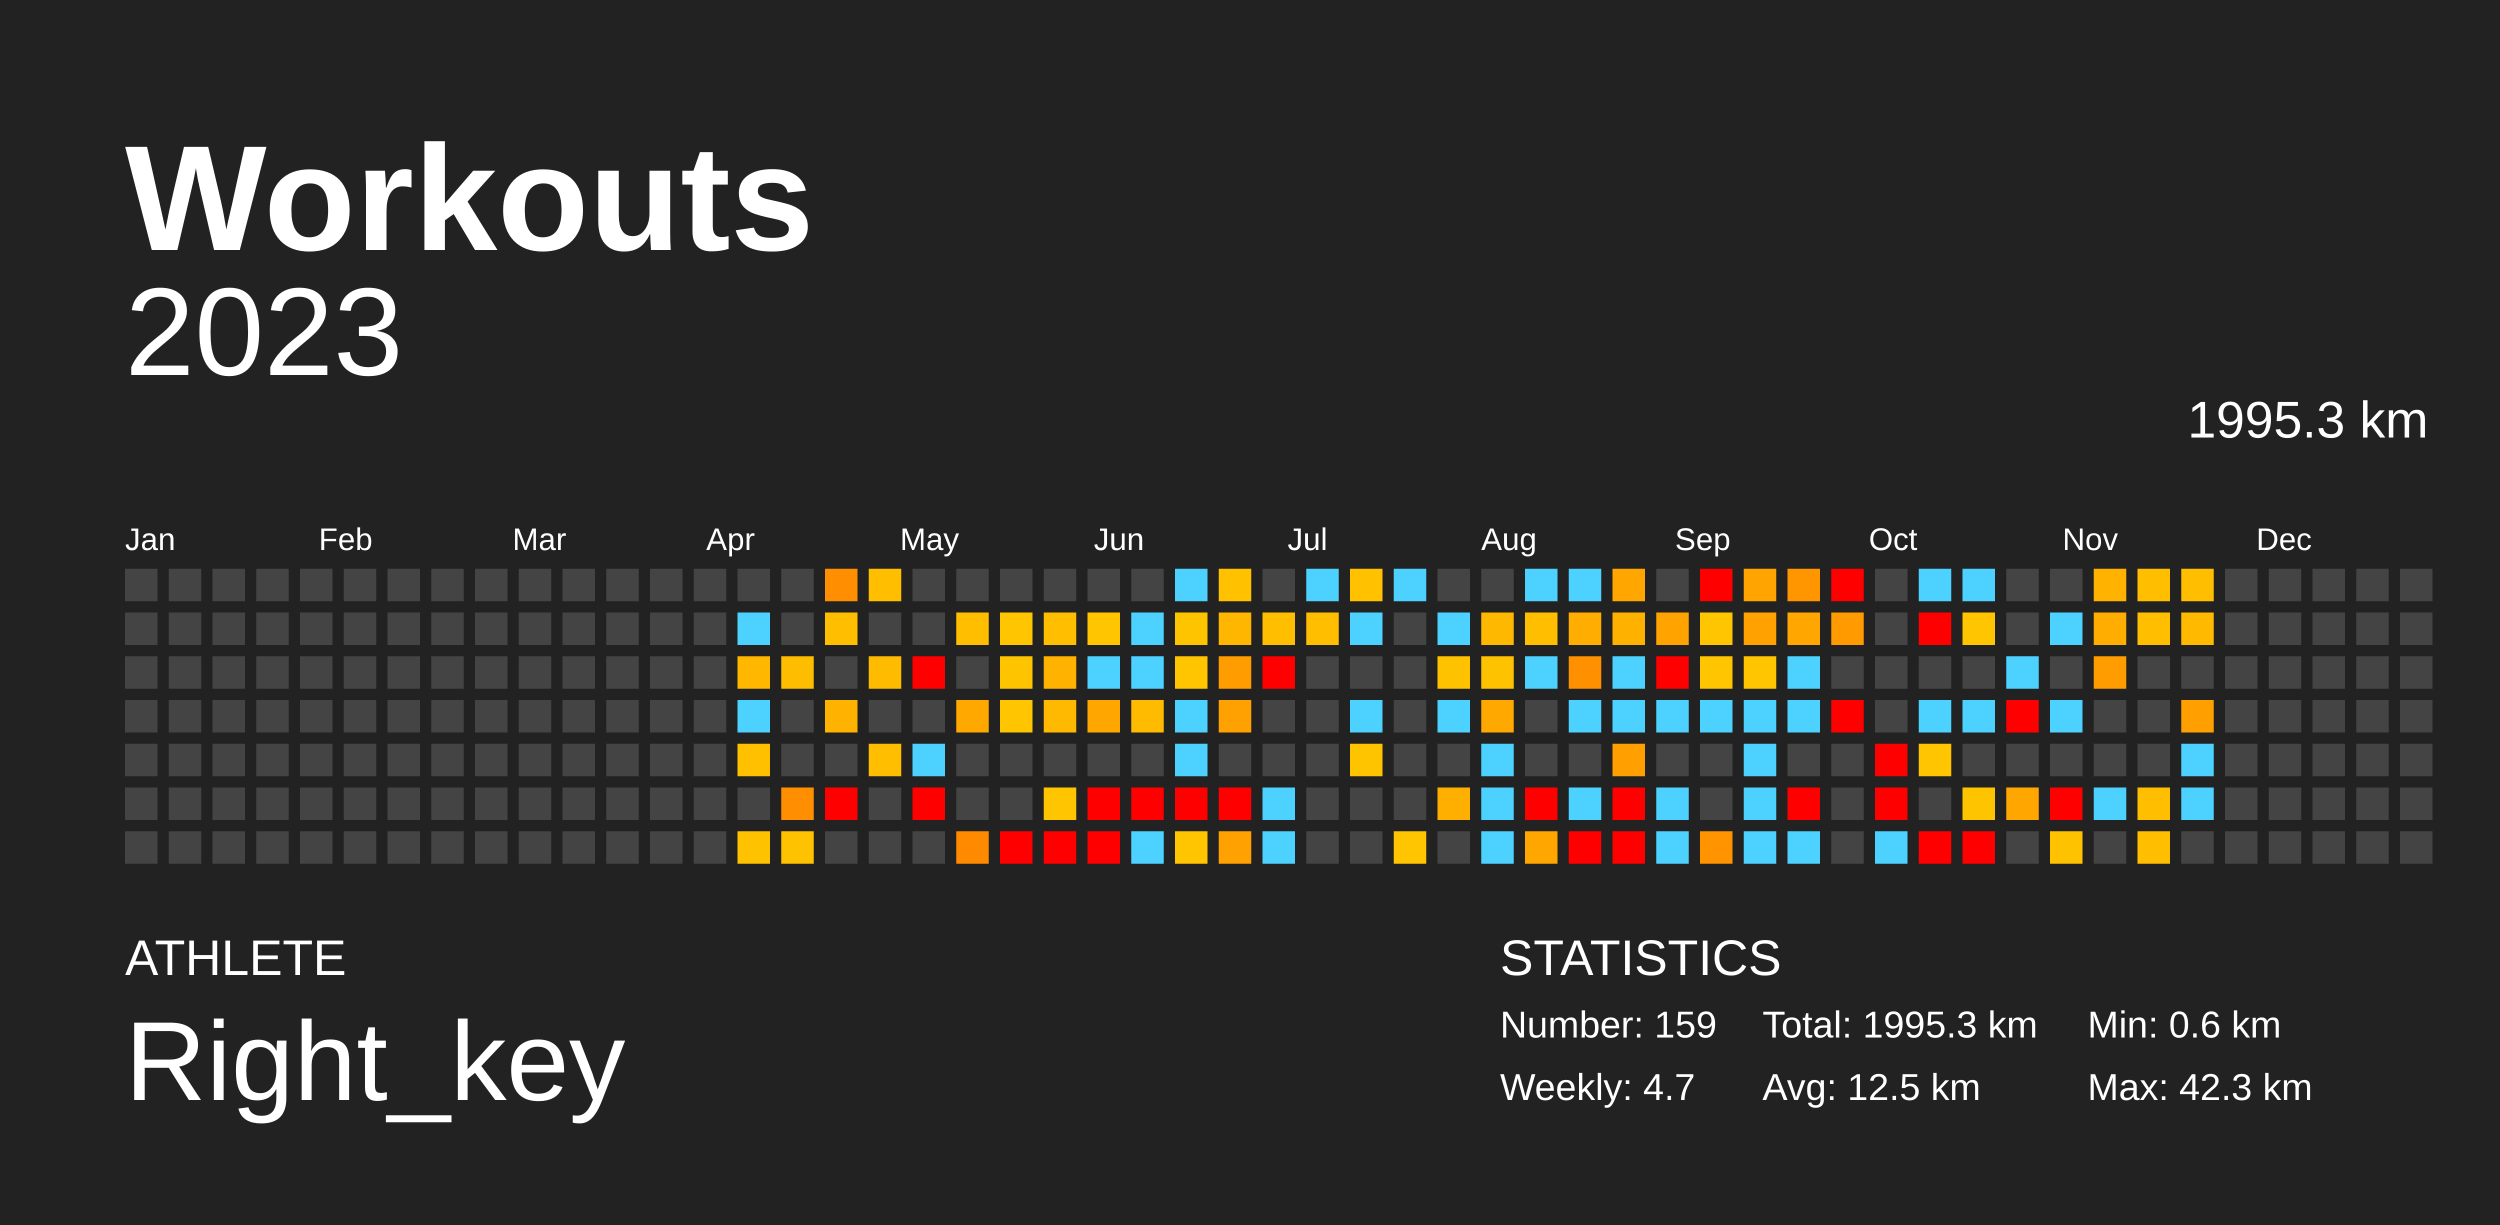
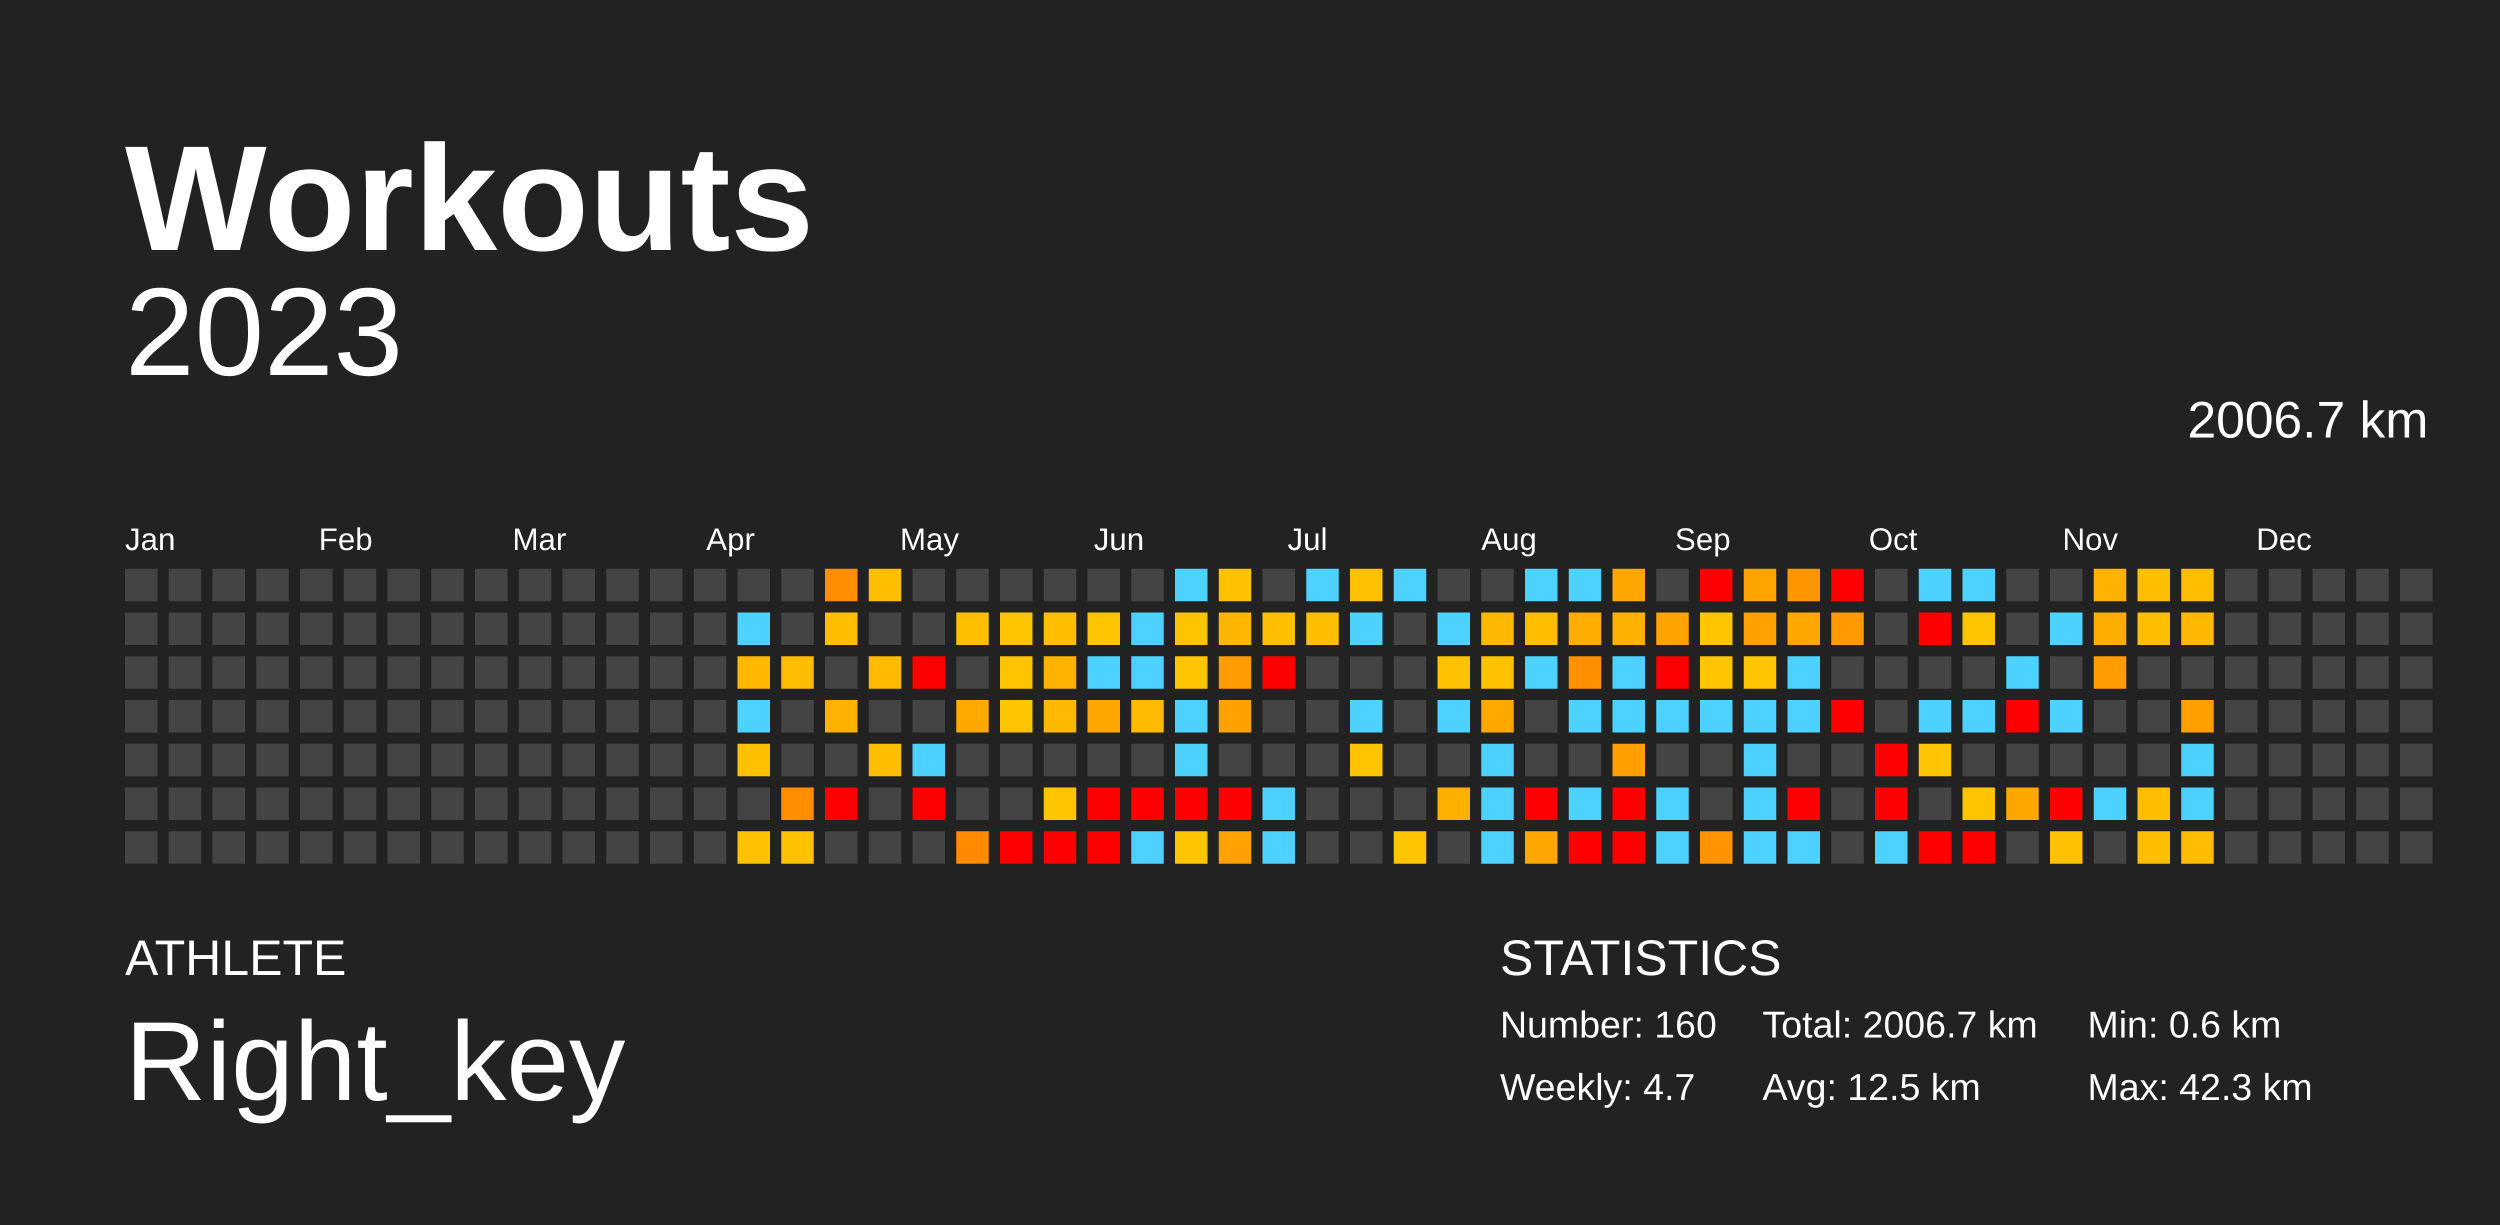
<svg xmlns="http://www.w3.org/2000/svg" baseProfile="full" height="98mm" version="1.1" viewBox="0,0,200,98" width="200mm">
  <defs />
  <rect fill="#222222" height="98" width="200" x="0" y="0" />
  <text fill="#FFFFFF" style="font-size:12px; font-family:Arial; font-weight:bold;" x="10" y="20">Workouts</text>
  <text fill="#FFFFFF" style="font-size:4px; font-family:Arial" x="10" y="78">ATHLETE</text>
  <text fill="#FFFFFF" style="font-size:9px; font-family:Arial" x="10" y="88">Right_key</text>
  <text fill="#FFFFFF" style="font-size:4px; font-family:Arial" x="120" y="78">STATISTICS</text>
-   <text fill="#FFFFFF" style="font-size:3px; font-family:Arial" x="120" y="83">Number: 159</text>
+   <text fill="#FFFFFF" style="font-size:3px; font-family:Arial" x="120" y="83">Number: 160</text>
  <text fill="#FFFFFF" style="font-size:3px; font-family:Arial" x="120" y="88">Weekly: 4.7</text>
-   <text fill="#FFFFFF" style="font-size:3px; font-family:Arial" x="141" y="83">Total: 1995.3 km</text>
+   <text fill="#FFFFFF" style="font-size:3px; font-family:Arial" x="141" y="83">Total: 2006.7 km</text>
  <text fill="#FFFFFF" style="font-size:3px; font-family:Arial" x="141" y="88">Avg: 12.5 km</text>
  <text fill="#FFFFFF" style="font-size:3px; font-family:Arial" x="167" y="83">Min: 0.6 km</text>
  <text fill="#FFFFFF" style="font-size:3px; font-family:Arial" x="167" y="88">Max: 42.3 km</text>
  <text alignment-baseline="hanging" fill="#FFFFFF" style="font-size:10.0px; font-family:Arial;" x="10" y="30">2023</text>
-   <text alignment-baseline="hanging" fill="#FFFFFF" style="font-size:4.125px; font-family:Arial;" x="175" y="35">1995.3 km</text>
+   <text alignment-baseline="hanging" fill="#FFFFFF" style="font-size:4.125px; font-family:Arial;" x="175" y="35">2006.7 km</text>
  <text fill="#FFFFFF" style="font-size:2.5px; font-family:Arial" x="10.0" y="44">Jan</text>
  <text fill="#FFFFFF" style="font-size:2.5px; font-family:Arial" x="25.5" y="44">Feb</text>
  <text fill="#FFFFFF" style="font-size:2.5px; font-family:Arial" x="41.0" y="44">Mar</text>
  <text fill="#FFFFFF" style="font-size:2.5px; font-family:Arial" x="56.5" y="44">Apr</text>
  <text fill="#FFFFFF" style="font-size:2.5px; font-family:Arial" x="72.0" y="44">May</text>
  <text fill="#FFFFFF" style="font-size:2.5px; font-family:Arial" x="87.5" y="44">Jun</text>
  <text fill="#FFFFFF" style="font-size:2.5px; font-family:Arial" x="103.0" y="44">Jul</text>
  <text fill="#FFFFFF" style="font-size:2.5px; font-family:Arial" x="118.5" y="44">Aug</text>
  <text fill="#FFFFFF" style="font-size:2.5px; font-family:Arial" x="134.0" y="44">Sep</text>
  <text fill="#FFFFFF" style="font-size:2.5px; font-family:Arial" x="149.5" y="44">Oct</text>
  <text fill="#FFFFFF" style="font-size:2.5px; font-family:Arial" x="165.0" y="44">Nov</text>
  <text fill="#FFFFFF" style="font-size:2.5px; font-family:Arial" x="180.5" y="44">Dec</text>
  <rect fill="#444444" height="2.6" width="2.6" x="10.0" y="45.5" />
  <rect fill="#444444" height="2.6" width="2.6" x="10.0" y="49.0" />
  <rect fill="#444444" height="2.6" width="2.6" x="10.0" y="52.5" />
  <rect fill="#444444" height="2.6" width="2.6" x="10.0" y="56.0" />
  <rect fill="#444444" height="2.6" width="2.6" x="10.0" y="59.5" />
  <rect fill="#444444" height="2.6" width="2.6" x="10.0" y="63.0" />
  <rect fill="#444444" height="2.6" width="2.6" x="10.0" y="66.5" />
  <rect fill="#444444" height="2.6" width="2.6" x="13.5" y="45.5" />
  <rect fill="#444444" height="2.6" width="2.6" x="13.5" y="49.0" />
  <rect fill="#444444" height="2.6" width="2.6" x="13.5" y="52.5" />
  <rect fill="#444444" height="2.6" width="2.6" x="13.5" y="56.0" />
  <rect fill="#444444" height="2.6" width="2.6" x="13.5" y="59.5" />
  <rect fill="#444444" height="2.6" width="2.6" x="13.5" y="63.0" />
  <rect fill="#444444" height="2.6" width="2.6" x="13.5" y="66.5" />
  <rect fill="#444444" height="2.6" width="2.6" x="17.0" y="45.5" />
  <rect fill="#444444" height="2.6" width="2.6" x="17.0" y="49.0" />
  <rect fill="#444444" height="2.6" width="2.6" x="17.0" y="52.5" />
  <rect fill="#444444" height="2.6" width="2.6" x="17.0" y="56.0" />
  <rect fill="#444444" height="2.6" width="2.6" x="17.0" y="59.5" />
  <rect fill="#444444" height="2.6" width="2.6" x="17.0" y="63.0" />
  <rect fill="#444444" height="2.6" width="2.6" x="17.0" y="66.5" />
  <rect fill="#444444" height="2.6" width="2.6" x="20.5" y="45.5" />
  <rect fill="#444444" height="2.6" width="2.6" x="20.5" y="49.0" />
  <rect fill="#444444" height="2.6" width="2.6" x="20.5" y="52.5" />
  <rect fill="#444444" height="2.6" width="2.6" x="20.5" y="56.0" />
  <rect fill="#444444" height="2.6" width="2.6" x="20.5" y="59.5" />
  <rect fill="#444444" height="2.6" width="2.6" x="20.5" y="63.0" />
  <rect fill="#444444" height="2.6" width="2.6" x="20.5" y="66.5" />
  <rect fill="#444444" height="2.6" width="2.6" x="24.0" y="45.5" />
  <rect fill="#444444" height="2.6" width="2.6" x="24.0" y="49.0" />
  <rect fill="#444444" height="2.6" width="2.6" x="24.0" y="52.5" />
  <rect fill="#444444" height="2.6" width="2.6" x="24.0" y="56.0" />
  <rect fill="#444444" height="2.6" width="2.6" x="24.0" y="59.5" />
  <rect fill="#444444" height="2.6" width="2.6" x="24.0" y="63.0" />
  <rect fill="#444444" height="2.6" width="2.6" x="24.0" y="66.5" />
  <rect fill="#444444" height="2.6" width="2.6" x="27.5" y="45.5" />
  <rect fill="#444444" height="2.6" width="2.6" x="27.5" y="49.0" />
  <rect fill="#444444" height="2.6" width="2.6" x="27.5" y="52.5" />
  <rect fill="#444444" height="2.6" width="2.6" x="27.5" y="56.0" />
  <rect fill="#444444" height="2.6" width="2.6" x="27.5" y="59.5" />
  <rect fill="#444444" height="2.6" width="2.6" x="27.5" y="63.0" />
  <rect fill="#444444" height="2.6" width="2.6" x="27.5" y="66.5" />
  <rect fill="#444444" height="2.6" width="2.6" x="31.0" y="45.5" />
  <rect fill="#444444" height="2.6" width="2.6" x="31.0" y="49.0" />
  <rect fill="#444444" height="2.6" width="2.6" x="31.0" y="52.5" />
  <rect fill="#444444" height="2.6" width="2.6" x="31.0" y="56.0" />
  <rect fill="#444444" height="2.6" width="2.6" x="31.0" y="59.5" />
  <rect fill="#444444" height="2.6" width="2.6" x="31.0" y="63.0" />
  <rect fill="#444444" height="2.6" width="2.6" x="31.0" y="66.5" />
  <rect fill="#444444" height="2.6" width="2.6" x="34.5" y="45.5" />
  <rect fill="#444444" height="2.6" width="2.6" x="34.5" y="49.0" />
  <rect fill="#444444" height="2.6" width="2.6" x="34.5" y="52.5" />
  <rect fill="#444444" height="2.6" width="2.6" x="34.5" y="56.0" />
  <rect fill="#444444" height="2.6" width="2.6" x="34.5" y="59.5" />
  <rect fill="#444444" height="2.6" width="2.6" x="34.5" y="63.0" />
  <rect fill="#444444" height="2.6" width="2.6" x="34.5" y="66.5" />
  <rect fill="#444444" height="2.6" width="2.6" x="38.0" y="45.5" />
  <rect fill="#444444" height="2.6" width="2.6" x="38.0" y="49.0" />
  <rect fill="#444444" height="2.6" width="2.6" x="38.0" y="52.5" />
  <rect fill="#444444" height="2.6" width="2.6" x="38.0" y="56.0" />
  <rect fill="#444444" height="2.6" width="2.6" x="38.0" y="59.5" />
  <rect fill="#444444" height="2.6" width="2.6" x="38.0" y="63.0" />
  <rect fill="#444444" height="2.6" width="2.6" x="38.0" y="66.5" />
  <rect fill="#444444" height="2.6" width="2.6" x="41.5" y="45.5" />
  <rect fill="#444444" height="2.6" width="2.6" x="41.5" y="49.0" />
  <rect fill="#444444" height="2.6" width="2.6" x="41.5" y="52.5" />
  <rect fill="#444444" height="2.6" width="2.6" x="41.5" y="56.0" />
  <rect fill="#444444" height="2.6" width="2.6" x="41.5" y="59.5" />
  <rect fill="#444444" height="2.6" width="2.6" x="41.5" y="63.0" />
  <rect fill="#444444" height="2.6" width="2.6" x="41.5" y="66.5" />
  <rect fill="#444444" height="2.6" width="2.6" x="45.0" y="45.5" />
  <rect fill="#444444" height="2.6" width="2.6" x="45.0" y="49.0" />
  <rect fill="#444444" height="2.6" width="2.6" x="45.0" y="52.5" />
  <rect fill="#444444" height="2.6" width="2.6" x="45.0" y="56.0" />
  <rect fill="#444444" height="2.6" width="2.6" x="45.0" y="59.5" />
  <rect fill="#444444" height="2.6" width="2.6" x="45.0" y="63.0" />
  <rect fill="#444444" height="2.6" width="2.6" x="45.0" y="66.5" />
  <rect fill="#444444" height="2.6" width="2.6" x="48.5" y="45.5" />
  <rect fill="#444444" height="2.6" width="2.6" x="48.5" y="49.0" />
  <rect fill="#444444" height="2.6" width="2.6" x="48.5" y="52.5" />
  <rect fill="#444444" height="2.6" width="2.6" x="48.5" y="56.0" />
  <rect fill="#444444" height="2.6" width="2.6" x="48.5" y="59.5" />
  <rect fill="#444444" height="2.6" width="2.6" x="48.5" y="63.0" />
  <rect fill="#444444" height="2.6" width="2.6" x="48.5" y="66.5" />
  <rect fill="#444444" height="2.6" width="2.6" x="52.0" y="45.5" />
  <rect fill="#444444" height="2.6" width="2.6" x="52.0" y="49.0" />
  <rect fill="#444444" height="2.6" width="2.6" x="52.0" y="52.5" />
  <rect fill="#444444" height="2.6" width="2.6" x="52.0" y="56.0" />
  <rect fill="#444444" height="2.6" width="2.6" x="52.0" y="59.5" />
  <rect fill="#444444" height="2.6" width="2.6" x="52.0" y="63.0" />
  <rect fill="#444444" height="2.6" width="2.6" x="52.0" y="66.5" />
  <rect fill="#444444" height="2.6" width="2.6" x="55.5" y="45.5" />
  <rect fill="#444444" height="2.6" width="2.6" x="55.5" y="49.0" />
  <rect fill="#444444" height="2.6" width="2.6" x="55.5" y="52.5" />
  <rect fill="#444444" height="2.6" width="2.6" x="55.5" y="56.0" />
  <rect fill="#444444" height="2.6" width="2.6" x="55.5" y="59.5" />
  <rect fill="#444444" height="2.6" width="2.6" x="55.5" y="63.0" />
  <rect fill="#444444" height="2.6" width="2.6" x="55.5" y="66.5" />
  <rect fill="#444444" height="2.6" width="2.6" x="59.0" y="45.5" />
  <rect fill="#4dd2ff" height="2.6" width="2.6" x="59.0" y="49.0" />
  <rect fill="#ffb700" height="2.6" width="2.6" x="59.0" y="52.5" />
  <rect fill="#4dd2ff" height="2.6" width="2.6" x="59.0" y="56.0" />
  <rect fill="#ffc000" height="2.6" width="2.6" x="59.0" y="59.5" />
  <rect fill="#444444" height="2.6" width="2.6" x="59.0" y="63.0" />
  <rect fill="#ffc200" height="2.6" width="2.6" x="59.0" y="66.5" />
  <rect fill="#444444" height="2.6" width="2.6" x="62.5" y="45.5" />
  <rect fill="#444444" height="2.6" width="2.6" x="62.5" y="49.0" />
  <rect fill="#ffbd00" height="2.6" width="2.6" x="62.5" y="52.5" />
  <rect fill="#444444" height="2.6" width="2.6" x="62.5" y="56.0" />
  <rect fill="#444444" height="2.6" width="2.6" x="62.5" y="59.5" />
  <rect fill="#ff8f00" height="2.6" width="2.6" x="62.5" y="63.0" />
  <rect fill="#ffc200" height="2.6" width="2.6" x="62.5" y="66.5" />
  <rect fill="#ff8e00" height="2.6" width="2.6" x="66.0" y="45.5" />
  <rect fill="#ffbe00" height="2.6" width="2.6" x="66.0" y="49.0" />
  <rect fill="#444444" height="2.6" width="2.6" x="66.0" y="52.5" />
  <rect fill="#ffb300" height="2.6" width="2.6" x="66.0" y="56.0" />
  <rect fill="#444444" height="2.6" width="2.6" x="66.0" y="59.5" />
  <rect fill="red" height="2.6" width="2.6" x="66.0" y="63.0" />
  <rect fill="#444444" height="2.6" width="2.6" x="66.0" y="66.5" />
  <rect fill="#ffbe00" height="2.6" width="2.6" x="69.5" y="45.5" />
  <rect fill="#444444" height="2.6" width="2.6" x="69.5" y="49.0" />
  <rect fill="#ffbb00" height="2.6" width="2.6" x="69.5" y="52.5" />
  <rect fill="#444444" height="2.6" width="2.6" x="69.5" y="56.0" />
  <rect fill="#ffbe00" height="2.6" width="2.6" x="69.5" y="59.5" />
  <rect fill="#444444" height="2.6" width="2.6" x="69.5" y="63.0" />
  <rect fill="#444444" height="2.6" width="2.6" x="69.5" y="66.5" />
  <rect fill="#444444" height="2.6" width="2.6" x="73.0" y="45.5" />
  <rect fill="#444444" height="2.6" width="2.6" x="73.0" y="49.0" />
  <rect fill="red" height="2.6" width="2.6" x="73.0" y="52.5" />
  <rect fill="#444444" height="2.6" width="2.6" x="73.0" y="56.0" />
  <rect fill="#4dd2ff" height="2.6" width="2.6" x="73.0" y="59.5" />
  <rect fill="red" height="2.6" width="2.6" x="73.0" y="63.0" />
  <rect fill="#444444" height="2.6" width="2.6" x="73.0" y="66.5" />
  <rect fill="#444444" height="2.6" width="2.6" x="76.5" y="45.5" />
  <rect fill="#ffbe00" height="2.6" width="2.6" x="76.5" y="49.0" />
  <rect fill="#444444" height="2.6" width="2.6" x="76.5" y="52.5" />
  <rect fill="#ffa800" height="2.6" width="2.6" x="76.5" y="56.0" />
  <rect fill="#444444" height="2.6" width="2.6" x="76.5" y="59.5" />
  <rect fill="#444444" height="2.6" width="2.6" x="76.5" y="63.0" />
  <rect fill="#ff8a00" height="2.6" width="2.6" x="76.5" y="66.5" />
  <rect fill="#444444" height="2.6" width="2.6" x="80.0" y="45.5" />
  <rect fill="#ffc500" height="2.6" width="2.6" x="80.0" y="49.0" />
  <rect fill="#ffc400" height="2.6" width="2.6" x="80.0" y="52.5" />
  <rect fill="#ffc500" height="2.6" width="2.6" x="80.0" y="56.0" />
  <rect fill="#444444" height="2.6" width="2.6" x="80.0" y="59.5" />
  <rect fill="#444444" height="2.6" width="2.6" x="80.0" y="63.0" />
  <rect fill="red" height="2.6" width="2.6" x="80.0" y="66.5" />
  <rect fill="#444444" height="2.6" width="2.6" x="83.5" y="45.5" />
  <rect fill="#ffbe00" height="2.6" width="2.6" x="83.5" y="49.0" />
  <rect fill="#ffb200" height="2.6" width="2.6" x="83.5" y="52.5" />
  <rect fill="#ffb900" height="2.6" width="2.6" x="83.5" y="56.0" />
  <rect fill="#444444" height="2.6" width="2.6" x="83.5" y="59.5" />
  <rect fill="#ffc500" height="2.6" width="2.6" x="83.5" y="63.0" />
  <rect fill="red" height="2.6" width="2.6" x="83.5" y="66.5" />
  <rect fill="#444444" height="2.6" width="2.6" x="87.0" y="45.5" />
  <rect fill="#ffc500" height="2.6" width="2.6" x="87.0" y="49.0" />
  <rect fill="#4dd2ff" height="2.6" width="2.6" x="87.0" y="52.5" />
  <rect fill="#ffa700" height="2.6" width="2.6" x="87.0" y="56.0" />
  <rect fill="#444444" height="2.6" width="2.6" x="87.0" y="59.5" />
  <rect fill="red" height="2.6" width="2.6" x="87.0" y="63.0" />
  <rect fill="red" height="2.6" width="2.6" x="87.0" y="66.5" />
  <rect fill="#444444" height="2.6" width="2.6" x="90.5" y="45.5" />
  <rect fill="#4dd2ff" height="2.6" width="2.6" x="90.5" y="49.0" />
  <rect fill="#4dd2ff" height="2.6" width="2.6" x="90.5" y="52.5" />
  <rect fill="#ffbb00" height="2.6" width="2.6" x="90.5" y="56.0" />
  <rect fill="#444444" height="2.6" width="2.6" x="90.5" y="59.5" />
  <rect fill="red" height="2.6" width="2.6" x="90.5" y="63.0" />
  <rect fill="#4dd2ff" height="2.6" width="2.6" x="90.5" y="66.5" />
  <rect fill="#4dd2ff" height="2.6" width="2.6" x="94.0" y="45.5" />
  <rect fill="#ffc400" height="2.6" width="2.6" x="94.0" y="49.0" />
  <rect fill="#ffc500" height="2.6" width="2.6" x="94.0" y="52.5" />
  <rect fill="#4dd2ff" height="2.6" width="2.6" x="94.0" y="56.0" />
  <rect fill="#4dd2ff" height="2.6" width="2.6" x="94.0" y="59.5" />
  <rect fill="red" height="2.6" width="2.6" x="94.0" y="63.0" />
  <rect fill="#ffc500" height="2.6" width="2.6" x="94.0" y="66.5" />
  <rect fill="#ffc100" height="2.6" width="2.6" x="97.5" y="45.5" />
  <rect fill="#ffb600" height="2.6" width="2.6" x="97.5" y="49.0" />
  <rect fill="#ff9d00" height="2.6" width="2.6" x="97.5" y="52.5" />
  <rect fill="#ffa100" height="2.6" width="2.6" x="97.5" y="56.0" />
  <rect fill="#444444" height="2.6" width="2.6" x="97.5" y="59.5" />
  <rect fill="red" height="2.6" width="2.6" x="97.5" y="63.0" />
  <rect fill="#ffa100" height="2.6" width="2.6" x="97.5" y="66.5" />
  <rect fill="#444444" height="2.6" width="2.6" x="101.0" y="45.5" />
  <rect fill="#ffbe00" height="2.6" width="2.6" x="101.0" y="49.0" />
  <rect fill="red" height="2.6" width="2.6" x="101.0" y="52.5" />
  <rect fill="#444444" height="2.6" width="2.6" x="101.0" y="56.0" />
  <rect fill="#444444" height="2.6" width="2.6" x="101.0" y="59.5" />
  <rect fill="#4dd2ff" height="2.6" width="2.6" x="101.0" y="63.0" />
  <rect fill="#4dd2ff" height="2.6" width="2.6" x="101.0" y="66.5" />
  <rect fill="#4dd2ff" height="2.6" width="2.6" x="104.5" y="45.5" />
  <rect fill="#ffbe00" height="2.6" width="2.6" x="104.5" y="49.0" />
  <rect fill="#444444" height="2.6" width="2.6" x="104.5" y="52.5" />
  <rect fill="#444444" height="2.6" width="2.6" x="104.5" y="56.0" />
  <rect fill="#444444" height="2.6" width="2.6" x="104.5" y="59.5" />
  <rect fill="#444444" height="2.6" width="2.6" x="104.5" y="63.0" />
  <rect fill="#444444" height="2.6" width="2.6" x="104.5" y="66.5" />
  <rect fill="#ffc100" height="2.6" width="2.6" x="108.0" y="45.5" />
  <rect fill="#4dd2ff" height="2.6" width="2.6" x="108.0" y="49.0" />
  <rect fill="#444444" height="2.6" width="2.6" x="108.0" y="52.5" />
  <rect fill="#4dd2ff" height="2.6" width="2.6" x="108.0" y="56.0" />
  <rect fill="#ffc400" height="2.6" width="2.6" x="108.0" y="59.5" />
  <rect fill="#444444" height="2.6" width="2.6" x="108.0" y="63.0" />
  <rect fill="#444444" height="2.6" width="2.6" x="108.0" y="66.5" />
  <rect fill="#4dd2ff" height="2.6" width="2.6" x="111.5" y="45.5" />
  <rect fill="#444444" height="2.6" width="2.6" x="111.5" y="49.0" />
  <rect fill="#444444" height="2.6" width="2.6" x="111.5" y="52.5" />
  <rect fill="#444444" height="2.6" width="2.6" x="111.5" y="56.0" />
  <rect fill="#444444" height="2.6" width="2.6" x="111.5" y="59.5" />
  <rect fill="#444444" height="2.6" width="2.6" x="111.5" y="63.0" />
  <rect fill="#ffc500" height="2.6" width="2.6" x="111.5" y="66.5" />
  <rect fill="#444444" height="2.6" width="2.6" x="115.0" y="45.5" />
  <rect fill="#4dd2ff" height="2.6" width="2.6" x="115.0" y="49.0" />
  <rect fill="#ffc200" height="2.6" width="2.6" x="115.0" y="52.5" />
  <rect fill="#4dd2ff" height="2.6" width="2.6" x="115.0" y="56.0" />
  <rect fill="#444444" height="2.6" width="2.6" x="115.0" y="59.5" />
  <rect fill="#ffaf00" height="2.6" width="2.6" x="115.0" y="63.0" />
  <rect fill="#444444" height="2.6" width="2.6" x="115.0" y="66.5" />
  <rect fill="#444444" height="2.6" width="2.6" x="118.5" y="45.5" />
  <rect fill="#ffb800" height="2.6" width="2.6" x="118.5" y="49.0" />
  <rect fill="#ffc200" height="2.6" width="2.6" x="118.5" y="52.5" />
  <rect fill="#ffa800" height="2.6" width="2.6" x="118.5" y="56.0" />
  <rect fill="#4dd2ff" height="2.6" width="2.6" x="118.5" y="59.5" />
  <rect fill="#4dd2ff" height="2.6" width="2.6" x="118.5" y="63.0" />
  <rect fill="#4dd2ff" height="2.6" width="2.6" x="118.5" y="66.5" />
  <rect fill="#4dd2ff" height="2.6" width="2.6" x="122.0" y="45.5" />
  <rect fill="#ffbe00" height="2.6" width="2.6" x="122.0" y="49.0" />
  <rect fill="#4dd2ff" height="2.6" width="2.6" x="122.0" y="52.5" />
  <rect fill="#444444" height="2.6" width="2.6" x="122.0" y="56.0" />
  <rect fill="#444444" height="2.6" width="2.6" x="122.0" y="59.5" />
  <rect fill="red" height="2.6" width="2.6" x="122.0" y="63.0" />
  <rect fill="#ffa700" height="2.6" width="2.6" x="122.0" y="66.5" />
  <rect fill="#4dd2ff" height="2.6" width="2.6" x="125.5" y="45.5" />
  <rect fill="#ffad00" height="2.6" width="2.6" x="125.5" y="49.0" />
  <rect fill="#ff9000" height="2.6" width="2.6" x="125.5" y="52.5" />
  <rect fill="#4dd2ff" height="2.6" width="2.6" x="125.5" y="56.0" />
  <rect fill="#444444" height="2.6" width="2.6" x="125.5" y="59.5" />
  <rect fill="#4dd2ff" height="2.6" width="2.6" x="125.5" y="63.0" />
  <rect fill="red" height="2.6" width="2.6" x="125.5" y="66.5" />
  <rect fill="#ffa700" height="2.6" width="2.6" x="129.0" y="45.5" />
  <rect fill="#ffb100" height="2.6" width="2.6" x="129.0" y="49.0" />
  <rect fill="#4dd2ff" height="2.6" width="2.6" x="129.0" y="52.5" />
  <rect fill="#4dd2ff" height="2.6" width="2.6" x="129.0" y="56.0" />
  <rect fill="#ff9f00" height="2.6" width="2.6" x="129.0" y="59.5" />
  <rect fill="red" height="2.6" width="2.6" x="129.0" y="63.0" />
  <rect fill="red" height="2.6" width="2.6" x="129.0" y="66.5" />
  <rect fill="#444444" height="2.6" width="2.6" x="132.5" y="45.5" />
  <rect fill="#ffa300" height="2.6" width="2.6" x="132.5" y="49.0" />
  <rect fill="red" height="2.6" width="2.6" x="132.5" y="52.5" />
  <rect fill="#4dd2ff" height="2.6" width="2.6" x="132.5" y="56.0" />
  <rect fill="#444444" height="2.6" width="2.6" x="132.5" y="59.5" />
  <rect fill="#4dd2ff" height="2.6" width="2.6" x="132.5" y="63.0" />
  <rect fill="#4dd2ff" height="2.6" width="2.6" x="132.5" y="66.5" />
  <rect fill="red" height="2.6" width="2.6" x="136.0" y="45.5" />
  <rect fill="#ffc500" height="2.6" width="2.6" x="136.0" y="49.0" />
  <rect fill="#ffc500" height="2.6" width="2.6" x="136.0" y="52.5" />
  <rect fill="#4dd2ff" height="2.6" width="2.6" x="136.0" y="56.0" />
  <rect fill="#444444" height="2.6" width="2.6" x="136.0" y="59.5" />
  <rect fill="#444444" height="2.6" width="2.6" x="136.0" y="63.0" />
  <rect fill="#ff9400" height="2.6" width="2.6" x="136.0" y="66.5" />
  <rect fill="#ffa400" height="2.6" width="2.6" x="139.5" y="45.5" />
  <rect fill="#ffa100" height="2.6" width="2.6" x="139.5" y="49.0" />
  <rect fill="#ffc500" height="2.6" width="2.6" x="139.5" y="52.5" />
  <rect fill="#4dd2ff" height="2.6" width="2.6" x="139.5" y="56.0" />
  <rect fill="#4dd2ff" height="2.6" width="2.6" x="139.5" y="59.5" />
  <rect fill="#4dd2ff" height="2.6" width="2.6" x="139.5" y="63.0" />
  <rect fill="#4dd2ff" height="2.6" width="2.6" x="139.5" y="66.5" />
  <rect fill="#ff9600" height="2.6" width="2.6" x="143.0" y="45.5" />
  <rect fill="#ffa600" height="2.6" width="2.6" x="143.0" y="49.0" />
  <rect fill="#4dd2ff" height="2.6" width="2.6" x="143.0" y="52.5" />
  <rect fill="#4dd2ff" height="2.6" width="2.6" x="143.0" y="56.0" />
  <rect fill="#444444" height="2.6" width="2.6" x="143.0" y="59.5" />
  <rect fill="red" height="2.6" width="2.6" x="143.0" y="63.0" />
  <rect fill="#4dd2ff" height="2.6" width="2.6" x="143.0" y="66.5" />
  <rect fill="red" height="2.6" width="2.6" x="146.5" y="45.5" />
  <rect fill="#ff9a00" height="2.6" width="2.6" x="146.5" y="49.0" />
  <rect fill="#444444" height="2.6" width="2.6" x="146.5" y="52.5" />
  <rect fill="red" height="2.6" width="2.6" x="146.5" y="56.0" />
  <rect fill="#444444" height="2.6" width="2.6" x="146.5" y="59.5" />
  <rect fill="#444444" height="2.6" width="2.6" x="146.5" y="63.0" />
  <rect fill="#444444" height="2.6" width="2.6" x="146.5" y="66.5" />
  <rect fill="#444444" height="2.6" width="2.6" x="150.0" y="45.5" />
  <rect fill="#444444" height="2.6" width="2.6" x="150.0" y="49.0" />
  <rect fill="#444444" height="2.6" width="2.6" x="150.0" y="52.5" />
  <rect fill="#444444" height="2.6" width="2.6" x="150.0" y="56.0" />
  <rect fill="red" height="2.6" width="2.6" x="150.0" y="59.5" />
  <rect fill="red" height="2.6" width="2.6" x="150.0" y="63.0" />
  <rect fill="#4dd2ff" height="2.6" width="2.6" x="150.0" y="66.5" />
  <rect fill="#4dd2ff" height="2.6" width="2.6" x="153.5" y="45.5" />
  <rect fill="red" height="2.6" width="2.6" x="153.5" y="49.0" />
  <rect fill="#444444" height="2.6" width="2.6" x="153.5" y="52.5" />
  <rect fill="#4dd2ff" height="2.6" width="2.6" x="153.5" y="56.0" />
  <rect fill="#ffc500" height="2.6" width="2.6" x="153.5" y="59.5" />
  <rect fill="#444444" height="2.6" width="2.6" x="153.5" y="63.0" />
  <rect fill="red" height="2.6" width="2.6" x="153.5" y="66.5" />
  <rect fill="#4dd2ff" height="2.6" width="2.6" x="157.0" y="45.5" />
  <rect fill="#ffc500" height="2.6" width="2.6" x="157.0" y="49.0" />
  <rect fill="#444444" height="2.6" width="2.6" x="157.0" y="52.5" />
  <rect fill="#4dd2ff" height="2.6" width="2.6" x="157.0" y="56.0" />
  <rect fill="#444444" height="2.6" width="2.6" x="157.0" y="59.5" />
  <rect fill="#ffc400" height="2.6" width="2.6" x="157.0" y="63.0" />
  <rect fill="red" height="2.6" width="2.6" x="157.0" y="66.5" />
  <rect fill="#444444" height="2.6" width="2.6" x="160.5" y="45.5" />
  <rect fill="#444444" height="2.6" width="2.6" x="160.5" y="49.0" />
  <rect fill="#4dd2ff" height="2.6" width="2.6" x="160.5" y="52.5" />
  <rect fill="red" height="2.6" width="2.6" x="160.5" y="56.0" />
  <rect fill="#444444" height="2.6" width="2.6" x="160.5" y="59.5" />
  <rect fill="#ffa700" height="2.6" width="2.6" x="160.5" y="63.0" />
  <rect fill="#444444" height="2.6" width="2.6" x="160.5" y="66.5" />
  <rect fill="#444444" height="2.6" width="2.6" x="164.0" y="45.5" />
  <rect fill="#4dd2ff" height="2.6" width="2.6" x="164.0" y="49.0" />
  <rect fill="#444444" height="2.6" width="2.6" x="164.0" y="52.5" />
  <rect fill="#4dd2ff" height="2.6" width="2.6" x="164.0" y="56.0" />
  <rect fill="#444444" height="2.6" width="2.6" x="164.0" y="59.5" />
  <rect fill="red" height="2.6" width="2.6" x="164.0" y="63.0" />
  <rect fill="#ffc200" height="2.6" width="2.6" x="164.0" y="66.5" />
  <rect fill="#ffb200" height="2.6" width="2.6" x="167.5" y="45.5" />
  <rect fill="#ffad00" height="2.6" width="2.6" x="167.5" y="49.0" />
  <rect fill="#ff9c00" height="2.6" width="2.6" x="167.5" y="52.5" />
  <rect fill="#444444" height="2.6" width="2.6" x="167.5" y="56.0" />
  <rect fill="#444444" height="2.6" width="2.6" x="167.5" y="59.5" />
  <rect fill="#4dd2ff" height="2.6" width="2.6" x="167.5" y="63.0" />
  <rect fill="#444444" height="2.6" width="2.6" x="167.5" y="66.5" />
  <rect fill="#ffbf00" height="2.6" width="2.6" x="171.0" y="45.5" />
  <rect fill="#ffbe00" height="2.6" width="2.6" x="171.0" y="49.0" />
  <rect fill="#444444" height="2.6" width="2.6" x="171.0" y="52.5" />
  <rect fill="#444444" height="2.6" width="2.6" x="171.0" y="56.0" />
  <rect fill="#444444" height="2.6" width="2.6" x="171.0" y="59.5" />
  <rect fill="#ffbe00" height="2.6" width="2.6" x="171.0" y="63.0" />
  <rect fill="#ffbf00" height="2.6" width="2.6" x="171.0" y="66.5" />
  <rect fill="#ffbe00" height="2.6" width="2.6" x="174.5" y="45.5" />
  <rect fill="#ffba00" height="2.6" width="2.6" x="174.5" y="49.0" />
  <rect fill="#444444" height="2.6" width="2.6" x="174.5" y="52.5" />
  <rect fill="#ff9f00" height="2.6" width="2.6" x="174.5" y="56.0" />
  <rect fill="#4dd2ff" height="2.6" width="2.6" x="174.5" y="59.5" />
  <rect fill="#4dd2ff" height="2.6" width="2.6" x="174.5" y="63.0" />
-   <rect fill="#444444" height="2.6" width="2.6" x="174.5" y="66.5" />
+   <rect fill="#ffbd00" height="2.6" width="2.6" x="174.5" y="66.5" />
  <rect fill="#444444" height="2.6" width="2.6" x="178.0" y="45.5" />
  <rect fill="#444444" height="2.6" width="2.6" x="178.0" y="49.0" />
  <rect fill="#444444" height="2.6" width="2.6" x="178.0" y="52.5" />
  <rect fill="#444444" height="2.6" width="2.6" x="178.0" y="56.0" />
  <rect fill="#444444" height="2.6" width="2.6" x="178.0" y="59.5" />
  <rect fill="#444444" height="2.6" width="2.6" x="178.0" y="63.0" />
  <rect fill="#444444" height="2.6" width="2.6" x="178.0" y="66.5" />
  <rect fill="#444444" height="2.6" width="2.6" x="181.5" y="45.5" />
  <rect fill="#444444" height="2.6" width="2.6" x="181.5" y="49.0" />
  <rect fill="#444444" height="2.6" width="2.6" x="181.5" y="52.5" />
  <rect fill="#444444" height="2.6" width="2.6" x="181.5" y="56.0" />
  <rect fill="#444444" height="2.6" width="2.6" x="181.5" y="59.5" />
  <rect fill="#444444" height="2.6" width="2.6" x="181.5" y="63.0" />
  <rect fill="#444444" height="2.6" width="2.6" x="181.5" y="66.5" />
  <rect fill="#444444" height="2.6" width="2.6" x="185.0" y="45.5" />
  <rect fill="#444444" height="2.6" width="2.6" x="185.0" y="49.0" />
  <rect fill="#444444" height="2.6" width="2.6" x="185.0" y="52.5" />
  <rect fill="#444444" height="2.6" width="2.6" x="185.0" y="56.0" />
  <rect fill="#444444" height="2.6" width="2.6" x="185.0" y="59.5" />
  <rect fill="#444444" height="2.6" width="2.6" x="185.0" y="63.0" />
  <rect fill="#444444" height="2.6" width="2.6" x="185.0" y="66.5" />
  <rect fill="#444444" height="2.6" width="2.6" x="188.5" y="45.5" />
  <rect fill="#444444" height="2.6" width="2.6" x="188.5" y="49.0" />
  <rect fill="#444444" height="2.6" width="2.6" x="188.5" y="52.5" />
  <rect fill="#444444" height="2.6" width="2.6" x="188.5" y="56.0" />
  <rect fill="#444444" height="2.6" width="2.6" x="188.5" y="59.5" />
  <rect fill="#444444" height="2.6" width="2.6" x="188.5" y="63.0" />
  <rect fill="#444444" height="2.6" width="2.6" x="188.5" y="66.5" />
  <rect fill="#444444" height="2.6" width="2.6" x="192.0" y="45.5" />
  <rect fill="#444444" height="2.6" width="2.6" x="192.0" y="49.0" />
  <rect fill="#444444" height="2.6" width="2.6" x="192.0" y="52.5" />
  <rect fill="#444444" height="2.6" width="2.6" x="192.0" y="56.0" />
  <rect fill="#444444" height="2.6" width="2.6" x="192.0" y="59.5" />
  <rect fill="#444444" height="2.6" width="2.6" x="192.0" y="63.0" />
  <rect fill="#444444" height="2.6" width="2.6" x="192.0" y="66.5" />
</svg>
